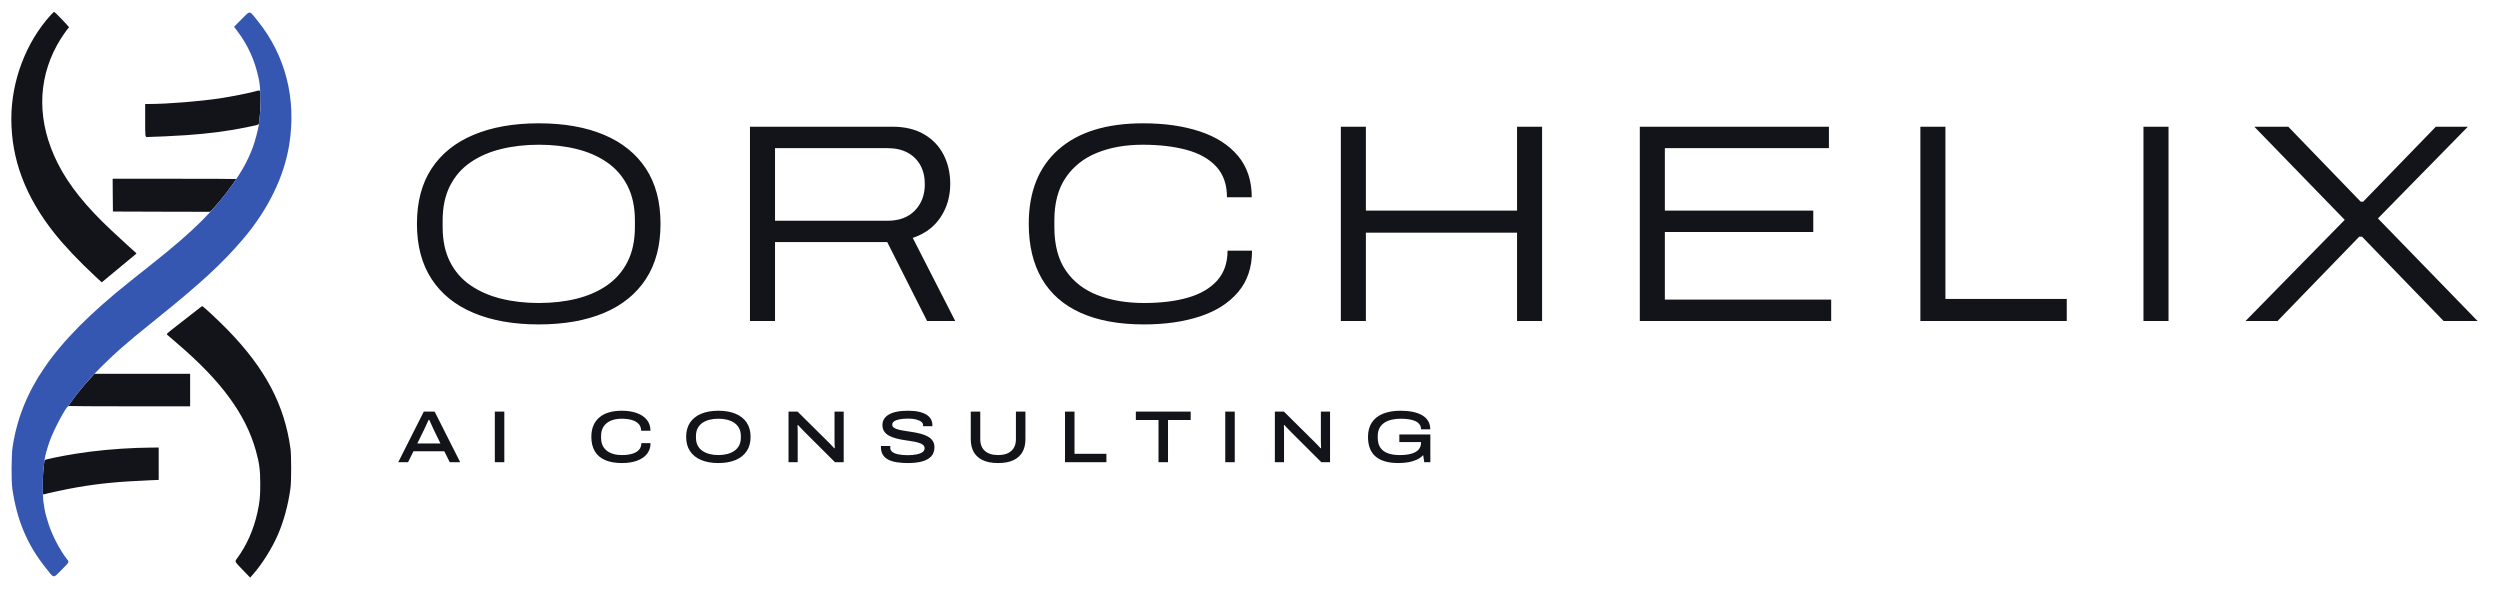
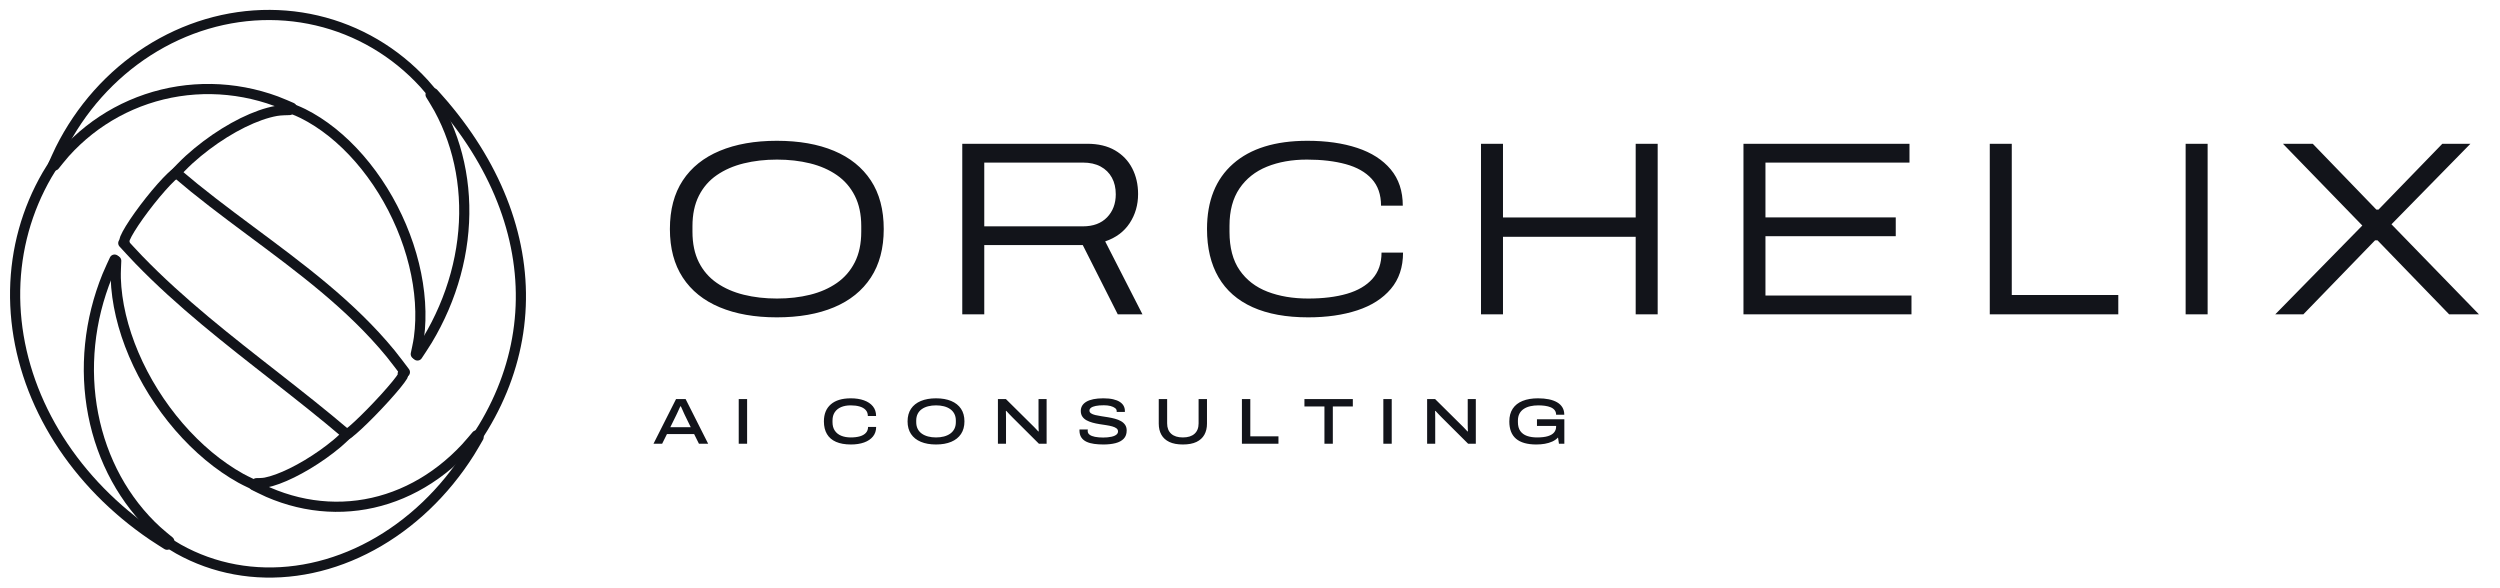
- <svg xmlns="http://www.w3.org/2000/svg" viewBox="-12.0 -12.0 2649.1 624.0" role="img" aria-label="Orchelix AI Consulting">
-   <g transform="scale(0.57416)">
-     <g transform="translate(0,1045) scale(0.1,-0.1)">
-       <path fill="#12141a" d="M729 10383 c-457 -501 -729 -1215 -729 -1918 0 -749 261 -1439 798 -2114 185 -233 462 -524 754 -795 l117 -108 208 173 c324 270 376 312 407 337 16 12 27 24 25 26 -23 18 -296 269 -453 415 -480 448 -795 841 -1000 1247 -377 750 -381 1512 -10 2185 65 118 189 300 219 321 9 7 -261 288 -276 288 -4 0 -31 -26 -60 -57z M4485 8969 c-109 -30 -449 -97 -628 -124 -375 -56 -978 -105 -1304 -105 l-83 0 0 -305 c0 -305 0 -305 38 -305 95 0 538 22 727 35 419 30 721 69 1087 141 181 35 238 50 243 63 16 41 35 302 34 454 -2 193 8 179 -114 146z M1872 7058 l3 -303 897 -3 896 -2 55 57 c71 76 157 177 238 283 73 95 189 258 189 265 0 3 -513 5 -1140 5 l-1140 0 2 -302z M3415 4929 c-55 -44 -203 -159 -328 -256 -217 -168 -227 -177 -210 -193 10 -9 95 -82 188 -162 807 -689 1255 -1298 1445 -1965 66 -233 84 -364 84 -618 1 -234 -9 -334 -50 -525 -71 -326 -199 -614 -383 -864 -39 -52 -39 -52 104 -199 l143 -148 69 79 c161 187 330 458 438 702 112 255 194 557 237 870 17 128 17 605 0 730 -112 812 -466 1479 -1162 2194 -161 165 -452 437 -467 435 -4 0 -53 -36 -108 -80z M1465 3683 c-39 -43 -86 -96 -106 -118 -41 -46 -166 -199 -191 -236 -10 -13 -40 -54 -67 -91 -27 -36 -47 -69 -43 -72 3 -3 509 -6 1124 -6 l1118 0 0 300 0 300 -883 0 -883 0 -69 -77z M2330 2393 c-391 -14 -790 -51 -1150 -109 -226 -36 -553 -103 -561 -115 -32 -52 -56 -648 -26 -636 44 17 446 103 618 132 440 75 761 105 1362 131 l147 6 0 299 0 299 -157 -2 c-87 -1 -192 -3 -233 -5z" />
-       <path fill="#3657b1" d="M4253 10308 l-142 -143 60 -80 c198 -262 326 -548 394 -875 21 -102 27 -164 31 -335 6 -201 2 -269 -31 -535 -10 -74 -70 -298 -110 -405 -83 -224 -203 -442 -366 -671 -355 -497 -719 -860 -1439 -1433 -135 -107 -344 -274 -465 -370 -734 -585 -1233 -1089 -1577 -1591 -314 -459 -508 -945 -585 -1465 -22 -150 -25 -619 -5 -760 83 -580 272 -1032 608 -1455 171 -216 139 -211 301 -48 143 143 143 143 107 188 -142 178 -293 473 -358 695 -15 50 -30 104 -36 120 -16 53 -39 178 -50 270 -15 138 -13 484 5 611 9 60 18 129 20 154 6 62 45 202 96 345 72 203 301 633 338 635 8 0 12 3 9 6 -4 3 16 36 43 72 27 37 57 78 67 91 25 37 150 190 191 236 20 22 65 74 101 115 100 116 371 381 546 536 198 173 314 270 674 559 808 649 1213 1022 1595 1470 462 543 759 1149 854 1746 135 842 -67 1639 -577 2276 -167 208 -137 204 -299 41z" />
-     </g>
+ <svg xmlns="http://www.w3.org/2000/svg" viewBox="-12.0 -12.0 2655.4 624.0" role="img" aria-label="Orchelix AI Consulting">
+   <g transform="scale(0.41551) translate(-519.00,-1003.00)" fill="none" stroke="#12141a" stroke-width="25.99" stroke-linecap="round" stroke-linejoin="round">
+     <path d="M1600.42,1218.52 C1596.02,1213.35 1583.16,1197.46 1574.00,1187.46 C1564.85,1177.46 1555.32,1167.80 1545.49,1158.54 C1535.66,1149.28 1525.48,1140.37 1515.02,1131.89 C1504.56,1123.41 1493.77,1115.32 1482.73,1107.66 C1471.70,1100.01 1460.36,1092.76 1448.80,1085.96 C1437.24,1079.17 1425.41,1072.80 1413.39,1066.91 C1401.37,1061.01 1389.10,1055.56 1376.68,1050.59 C1364.25,1045.62 1351.61,1041.11 1338.84,1037.08 C1326.07,1033.06 1313.12,1029.52 1300.07,1026.47 C1287.03,1023.42 1273.82,1020.85 1260.56,1018.78 C1247.30,1016.72 1233.92,1015.15 1220.51,1014.08 C1207.10,1013.01 1193.60,1012.44 1180.11,1012.37 C1166.62,1012.30 1153.08,1012.73 1139.57,1013.67 C1126.07,1014.60 1112.54,1016.04 1099.09,1017.97 C1085.63,1019.90 1072.19,1022.33 1058.86,1025.24 C1045.53,1028.16 1032.24,1031.58 1019.09,1035.47 C1005.94,1039.36 992.87,1043.74 979.98,1048.58 C967.08,1053.42 954.30,1058.75 941.71,1064.52 C929.13,1070.29 916.70,1076.54 904.49,1083.21 C892.29,1089.88 880.26,1097.01 868.49,1104.55 C856.73,1112.09 845.17,1120.08 833.90,1128.45 C822.63,1136.82 811.60,1145.61 800.88,1154.77 C790.17,1163.93 779.72,1173.49 769.61,1183.39 C759.50,1193.29 749.68,1203.58 740.22,1214.17 C730.77,1224.76 721.63,1235.72 712.88,1246.95 C704.13,1258.19 695.72,1269.76 687.72,1281.58 C679.71,1293.40 672.08,1305.53 664.86,1317.87 C657.64,1330.22 650.81,1342.85 644.41,1355.66 C638.02,1368.47 629.47,1388.23 626.48,1394.74" />
+     <path d="M1235.71,1249.27 C1229.15,1246.54 1209.65,1237.78 1196.34,1232.88 C1183.03,1227.97 1169.49,1223.61 1155.85,1219.85 C1142.20,1216.08 1128.37,1212.88 1114.49,1210.28 C1100.62,1207.67 1086.60,1205.65 1072.58,1204.23 C1058.56,1202.81 1044.45,1201.98 1030.39,1201.75 C1016.33,1201.52 1002.22,1201.88 988.22,1202.85 C974.21,1203.81 960.21,1205.37 946.36,1207.52 C932.51,1209.67 918.71,1212.42 905.11,1215.74 C891.51,1219.06 878.01,1222.97 864.76,1227.44 C851.50,1231.91 838.39,1236.96 825.58,1242.55 C812.76,1248.13 800.14,1254.29 787.84,1260.95 C775.55,1267.62 763.50,1274.83 751.82,1282.53 C740.14,1290.22 728.75,1298.45 717.77,1307.12 C706.78,1315.80 696.12,1324.98 685.91,1334.57 C675.69,1344.16 665.85,1354.23 656.47,1364.67 C647.10,1375.11 634.13,1391.79 629.66,1397.21" />
+     <path d="M1598.25,1212.56 C1602.72,1217.63 1616.40,1232.77 1625.07,1243.01 C1633.74,1253.25 1642.15,1263.59 1650.29,1273.99 C1658.43,1284.40 1666.29,1294.90 1673.88,1305.46 C1681.47,1316.02 1688.78,1326.66 1695.81,1337.37 C1702.84,1348.07 1709.60,1358.85 1716.06,1369.68 C1722.52,1380.51 1728.70,1391.40 1734.59,1402.35 C1740.48,1413.29 1746.08,1424.30 1751.39,1435.34 C1756.69,1446.38 1761.71,1457.48 1766.42,1468.61 C1771.14,1479.74 1775.56,1490.92 1779.69,1502.12 C1783.81,1513.32 1787.63,1524.56 1791.15,1535.82 C1794.67,1547.08 1797.90,1558.37 1800.81,1569.67 C1803.73,1580.97 1806.34,1592.30 1808.65,1603.63 C1810.96,1614.96 1812.96,1626.31 1814.66,1637.65 C1816.35,1649.00 1817.74,1660.35 1818.83,1671.69 C1819.91,1683.04 1820.69,1694.39 1821.15,1705.72 C1821.62,1717.05 1821.78,1728.37 1821.63,1739.67 C1821.48,1750.97 1821.03,1762.26 1820.26,1773.52 C1819.50,1784.78 1818.43,1796.02 1817.05,1807.22 C1815.67,1818.42 1813.99,1829.59 1812.00,1840.72 C1810.01,1851.85 1807.71,1862.94 1805.11,1873.98 C1802.51,1885.03 1799.60,1896.03 1796.39,1906.97 C1793.19,1917.91 1789.67,1928.81 1785.86,1939.63 C1782.05,1950.46 1777.94,1961.24 1773.53,1971.94 C1769.12,1982.64 1764.41,1993.28 1759.41,2003.84 C1754.41,2014.39 1749.11,2024.89 1743.53,2035.29 C1737.94,2045.69 1732.06,2056.02 1725.89,2066.26 C1719.73,2076.49 1709.76,2091.63 1706.53,2096.70" />
+     <path d="M1590.80,1216.19 C1594.39,1222.20 1605.63,1239.94 1612.32,1252.27 C1619.00,1264.59 1625.21,1277.25 1630.90,1290.14 C1636.58,1303.03 1641.78,1316.21 1646.44,1329.60 C1651.10,1342.98 1655.25,1356.62 1658.85,1370.43 C1662.46,1384.23 1665.54,1398.26 1668.08,1412.41 C1670.61,1426.55 1672.61,1440.89 1674.06,1455.31 C1675.51,1469.72 1676.42,1484.29 1676.77,1498.90 C1677.13,1513.50 1676.94,1528.22 1676.19,1542.94 C1675.45,1557.65 1674.16,1572.44 1672.33,1587.19 C1670.50,1601.93 1668.12,1616.71 1665.20,1631.41 C1662.29,1646.11 1658.83,1660.80 1654.85,1675.36 C1650.87,1689.93 1646.35,1704.45 1641.32,1718.80 C1636.30,1733.16 1630.75,1747.43 1624.70,1761.50 C1618.66,1775.57 1612.10,1789.51 1605.08,1803.22 C1598.06,1816.92 1590.53,1830.46 1582.56,1843.73 C1574.59,1857.00 1561.47,1876.30 1557.26,1882.82" />
+     <path d="M1226.71,1248.30 C1233.03,1250.99 1252.05,1258.19 1264.65,1264.48 C1277.25,1270.77 1289.90,1278.00 1302.32,1286.02 C1314.74,1294.05 1327.12,1302.98 1339.19,1312.62 C1351.27,1322.27 1363.20,1332.77 1374.75,1343.90 C1386.30,1355.04 1397.62,1366.96 1408.48,1379.42 C1419.34,1391.88 1429.89,1405.06 1439.91,1418.68 C1449.93,1432.29 1459.56,1446.53 1468.60,1461.11 C1477.63,1475.68 1486.20,1490.79 1494.13,1506.12 C1502.05,1521.45 1509.45,1537.21 1516.15,1553.07 C1522.85,1568.94 1528.96,1585.13 1534.35,1601.31 C1539.73,1617.48 1544.47,1633.87 1548.46,1650.13 C1552.45,1666.39 1555.75,1682.75 1558.29,1698.86 C1560.84,1714.98 1562.65,1731.07 1563.71,1746.81 C1564.76,1762.55 1565.07,1778.15 1564.62,1793.29 C1564.18,1808.43 1562.97,1823.32 1561.03,1837.65 C1559.09,1851.98 1554.32,1872.33 1552.97,1879.26" />
+     <path d="M1230.14,1255.40 C1224.47,1255.79 1208.56,1255.50 1196.14,1257.72 C1183.72,1259.94 1169.85,1263.71 1155.61,1268.72 C1141.37,1273.74 1126.00,1280.27 1110.69,1287.81 C1095.39,1295.36 1079.35,1304.31 1063.80,1313.98 C1048.26,1323.64 1032.39,1334.54 1017.44,1345.81 C1002.48,1357.09 987.64,1369.34 974.07,1381.63 C960.50,1393.91 942.36,1413.19 936.02,1419.50" />
+     <path d="M630.97,1388.26 C627.55,1393.74 616.95,1409.99 610.49,1421.14 C604.03,1432.30 597.92,1443.65 592.19,1455.16 C586.46,1466.68 581.09,1478.38 576.12,1490.22 C571.14,1502.05 566.54,1514.06 562.33,1526.19 C558.12,1538.32 554.29,1550.60 550.86,1562.98 C547.43,1575.36 544.39,1587.88 541.75,1600.47 C539.12,1613.07 536.87,1625.78 535.03,1638.55 C533.19,1651.32 531.75,1664.19 530.72,1677.10 C529.68,1690.00 529.05,1702.99 528.82,1716.00 C528.59,1729.00 528.77,1742.06 529.35,1755.13 C529.93,1768.19 530.92,1781.29 532.31,1794.37 C533.69,1807.45 535.49,1820.55 537.68,1833.61 C539.86,1846.67 542.46,1859.72 545.44,1872.72 C548.43,1885.71 551.81,1898.69 555.59,1911.58 C559.36,1924.47 563.53,1937.32 568.07,1950.07 C572.62,1962.83 577.56,1975.52 582.86,1988.09 C588.17,2000.66 593.86,2013.15 599.92,2025.50 C605.97,2037.85 612.40,2050.10 619.18,2062.19 C625.96,2074.29 633.10,2086.26 640.59,2098.06 C648.07,2109.86 655.91,2121.52 664.08,2132.99 C672.24,2144.46 680.76,2155.77 689.58,2166.87 C698.41,2177.98 707.57,2188.91 717.02,2199.61 C726.47,2210.32 736.25,2220.83 746.31,2231.10 C756.36,2241.37 766.73,2251.44 777.35,2261.24 C787.98,2271.05 798.90,2280.64 810.06,2289.95 C821.23,2299.27 832.67,2308.34 844.34,2317.13 C856.01,2325.92 867.94,2334.46 880.07,2342.71 C892.21,2350.95 910.98,2362.61 917.16,2366.59" />
+     <path d="M944.89,1412.72 C942.04,1415.01 934.84,1419.74 927.78,1426.44 C920.73,1433.14 911.62,1442.70 902.56,1452.92 C893.51,1463.13 883.00,1475.71 873.46,1487.74 C863.92,1499.76 853.76,1513.25 845.32,1525.07 C836.89,1536.90 828.78,1549.04 822.87,1558.69 C816.95,1568.33 812.25,1577.10 809.84,1582.96 C807.44,1588.82 808.66,1592.02 808.42,1593.83" />
+     <path d="M941.41,1416.52 C949.02,1422.85 971.67,1442.02 987.07,1454.50 C1002.48,1466.98 1018.12,1479.23 1033.84,1491.42 C1049.56,1503.61 1065.46,1515.62 1081.37,1527.63 C1097.29,1539.64 1113.33,1551.53 1129.33,1563.47 C1145.34,1575.41 1161.41,1587.28 1177.39,1599.27 C1193.37,1611.26 1209.36,1623.24 1225.21,1635.38 C1241.05,1647.53 1256.86,1659.73 1272.45,1672.15 C1288.05,1684.57 1303.55,1697.10 1318.79,1709.90 C1334.03,1722.71 1349.11,1735.68 1363.88,1748.99 C1378.65,1762.30 1393.21,1775.83 1407.40,1789.75 C1421.58,1803.67 1435.51,1817.87 1449.00,1832.52 C1462.49,1847.17 1475.67,1862.16 1488.36,1877.65 C1501.05,1893.14 1519.00,1917.50 1525.13,1925.48" />
+     <path d="M805.27,1595.56 C811.84,1602.61 831.32,1624.02 844.70,1637.87 C858.08,1651.73 871.73,1665.30 885.55,1678.69 C899.37,1692.07 913.43,1705.21 927.63,1718.19 C941.83,1731.17 956.24,1743.93 970.75,1756.57 C985.27,1769.21 999.96,1781.67 1014.73,1794.03 C1029.51,1806.39 1044.42,1818.60 1059.39,1830.75 C1074.35,1842.90 1089.43,1854.92 1104.52,1866.92 C1119.61,1878.92 1134.79,1890.83 1149.95,1902.74 C1165.11,1914.65 1180.33,1926.51 1195.49,1938.39 C1210.66,1950.28 1225.85,1962.15 1240.96,1974.08 C1256.07,1986.01 1271.17,1997.94 1286.17,2009.98 C1301.16,2022.01 1316.11,2034.08 1330.92,2046.29 C1345.73,2058.49 1367.69,2077.04 1375.04,2083.19" />
+     <path d="M782.93,1637.72 C779.82,1644.62 770.01,1665.12 764.30,1679.14 C758.58,1693.16 753.35,1707.44 748.65,1721.84 C743.95,1736.24 739.74,1750.85 736.08,1765.54 C732.42,1780.24 729.27,1795.10 726.67,1809.99 C724.07,1824.88 722.00,1839.89 720.48,1854.89 C718.95,1869.89 717.97,1884.97 717.54,1899.98 C717.10,1915.00 717.21,1930.04 717.87,1944.98 C718.53,1959.91 719.73,1974.83 721.47,1989.60 C723.22,2004.36 725.51,2019.07 728.33,2033.57 C731.15,2048.07 734.51,2062.47 738.39,2076.62 C742.26,2090.77 746.68,2104.77 751.59,2118.48 C756.50,2132.19 761.94,2145.70 767.85,2158.89 C773.77,2172.08 780.20,2185.02 787.08,2197.61 C793.96,2210.19 801.34,2222.48 809.15,2234.38 C816.95,2246.28 825.24,2257.85 833.92,2268.99 C842.60,2280.13 851.74,2290.91 861.25,2301.23 C870.75,2311.54 880.69,2321.45 890.95,2330.88 C901.22,2340.30 917.54,2353.29 922.86,2357.77" />
+     <path d="M787.20,1640.80 C787.01,1648.23 785.58,1670.13 786.05,1685.38 C786.53,1700.64 787.87,1716.40 790.05,1732.32 C792.23,1748.24 795.28,1764.55 799.13,1780.90 C802.99,1797.24 807.70,1813.86 813.17,1830.38 C818.63,1846.89 824.94,1863.56 831.94,1880.01 C838.93,1896.45 846.73,1912.91 855.16,1929.03 C863.58,1945.15 872.75,1961.16 882.47,1976.71 C892.19,1992.26 902.61,2007.58 913.47,2022.32 C924.34,2037.06 935.84,2051.45 947.69,2065.16 C959.54,2078.87 971.94,2092.12 984.60,2104.59 C997.25,2117.07 1010.37,2128.96 1023.63,2140.01 C1036.90,2151.05 1050.53,2161.42 1064.21,2170.87 C1077.89,2180.32 1091.83,2189.00 1105.72,2196.71 C1119.60,2204.43 1140.55,2213.74 1147.51,2217.14" />
+     <path d="M1519.60,1929.52 C1519.61,1930.49 1522.37,1930.65 1519.65,1935.31 C1516.92,1939.97 1510.84,1948.20 1503.26,1957.49 C1495.67,1966.78 1484.86,1979.24 1474.12,1991.07 C1463.38,2002.90 1450.29,2016.77 1438.81,2028.47 C1427.34,2040.17 1414.91,2052.34 1405.29,2061.27 C1395.67,2070.21 1386.70,2077.93 1381.10,2082.08 C1375.51,2086.23 1373.28,2085.51 1371.71,2086.20" />
+     <path d="M1381.17,2080.76 C1376.12,2085.38 1361.93,2099.24 1350.87,2108.45 C1339.81,2117.67 1327.34,2127.22 1314.81,2136.06 C1302.29,2144.91 1288.76,2153.72 1275.70,2161.54 C1262.63,2169.35 1249.06,2176.77 1236.43,2182.97 C1223.80,2189.18 1211.19,2194.64 1199.94,2198.77 C1188.70,2202.91 1177.98,2206.01 1168.95,2207.76 C1159.93,2209.51 1149.64,2209.02 1145.77,2209.27" />
+     <path d="M1708.19,2087.11 C1703.57,2092.45 1690.04,2108.93 1680.49,2119.16 C1670.94,2129.39 1661.05,2139.19 1650.89,2148.49 C1640.74,2157.78 1630.26,2166.62 1619.55,2174.92 C1608.85,2183.23 1597.85,2191.05 1586.64,2198.33 C1575.44,2205.61 1563.97,2212.38 1552.34,2218.58 C1540.70,2224.79 1528.83,2230.46 1516.82,2235.57 C1504.82,2240.67 1492.61,2245.22 1480.29,2249.19 C1467.98,2253.16 1455.50,2256.57 1442.94,2259.39 C1430.39,2262.21 1417.70,2264.45 1404.98,2266.10 C1392.25,2267.74 1379.43,2268.81 1366.60,2269.28 C1353.78,2269.75 1340.88,2269.63 1328.02,2268.92 C1315.16,2268.22 1302.27,2266.91 1289.45,2265.03 C1276.62,2263.14 1263.80,2260.67 1251.09,2257.62 C1238.37,2254.57 1225.69,2250.93 1213.15,2246.73 C1200.60,2242.53 1188.13,2237.74 1175.83,2232.42 C1163.54,2227.09 1145.43,2217.71 1139.35,2214.77" />
+     <path d="M1713.53,2091.90 C1709.72,2098.35 1698.67,2117.96 1690.68,2130.59 C1682.70,2143.22 1674.33,2155.62 1665.64,2167.70 C1656.95,2179.77 1647.88,2191.58 1638.52,2203.03 C1629.16,2214.48 1619.45,2225.64 1609.46,2236.42 C1599.48,2247.19 1589.17,2257.65 1578.61,2267.70 C1568.05,2277.75 1557.19,2287.44 1546.10,2296.71 C1535.02,2305.99 1523.66,2314.88 1512.11,2323.33 C1500.56,2331.78 1488.76,2339.83 1476.80,2347.41 C1464.84,2355.00 1452.66,2362.16 1440.34,2368.84 C1428.02,2375.53 1415.52,2381.77 1402.91,2387.52 C1390.30,2393.27 1377.53,2398.55 1364.69,2403.34 C1351.85,2408.13 1338.88,2412.44 1325.87,2416.24 C1312.86,2420.05 1299.75,2423.36 1286.64,2426.16 C1273.53,2428.95 1260.34,2431.25 1247.19,2433.03 C1234.04,2434.81 1220.85,2436.08 1207.72,2436.84 C1194.59,2437.59 1181.45,2437.83 1168.41,2437.55 C1155.37,2437.28 1142.36,2436.48 1129.47,2435.18 C1116.58,2433.87 1103.75,2432.05 1091.07,2429.72 C1078.40,2427.39 1065.82,2424.55 1053.42,2421.21 C1041.02,2417.87 1028.75,2414.02 1016.69,2409.69 C1004.63,2405.35 992.72,2400.51 981.06,2395.21 C969.40,2389.90 957.92,2384.10 946.71,2377.84 C935.50,2371.59 919.29,2361.04 913.80,2357.68" />
  </g>
-   <path fill="#12141a" d="M558.844 331.765Q519.015 331.765 489.954 319.619Q460.893 307.473 445.35 283.725Q429.807 259.976 429.807 225.214Q429.807 190.157 445.35 166.558Q460.893 142.96 489.954 130.814Q519.015 118.668 558.844 118.668Q599.048 118.668 627.937 130.814Q656.826 142.96 672.369 166.558Q687.912 190.157 687.912 225.214Q687.912 259.976 672.369 283.725Q656.826 307.473 627.937 319.619Q599.048 331.765 558.844 331.765ZM559.062 309.07Q580.601 309.07 599.036 304.497Q617.471 299.923 631.355 290.271Q645.239 280.619 653.007 265.265Q660.774 249.912 660.774 228.381V221.687Q660.774 200.411 653.007 185.064Q645.239 169.717 631.358 160.097Q617.477 150.476 599.039 145.92Q580.601 141.363 559.062 141.363Q537.523 141.363 518.984 145.92Q500.445 150.476 486.463 160.097Q472.48 169.717 464.761 185.064Q457.042 200.411 457.042 221.687V228.381Q457.042 249.912 464.761 265.265Q472.48 280.619 486.488 290.271Q500.495 299.923 519.009 304.497Q537.523 309.07 559.062 309.07ZM782.704 328.165V122.268H933.54Q953.413 122.268 967.059 130.206Q980.705 138.144 987.807 151.883Q994.91 165.622 994.91 182.917Q994.91 202.635 984.75 218.077Q974.591 233.519 955.196 240.087L1000.213 328.165H970.399L928.139 244.53H809.251V328.165ZM809.251 221.933H928.237Q946.999 221.933 957.487 211.048Q967.974 200.162 967.974 183.208Q967.974 171.671 963.255 163.088Q958.537 154.506 949.707 149.734Q940.877 144.963 928.237 144.963H809.251ZM1200.15 331.765Q1160.477 331.765 1133.189 319.514Q1105.901 307.262 1092.004 283.412Q1078.107 259.562 1078.107 225.168Q1078.107 174.168 1109.595 146.418Q1141.083 118.668 1199.242 118.668Q1233.434 118.668 1259.376 127.25Q1285.318 135.833 1299.864 153.217Q1314.41 170.6 1314.41 197H1288.155Q1288.155 176.933 1276.93 164.653Q1265.704 152.374 1245.555 146.868Q1225.407 141.363 1198.748 141.363Q1171.504 141.363 1150.407 149.925Q1129.31 158.487 1117.278 176.232Q1105.245 193.976 1105.245 221.268V228.565Q1105.245 257.17 1117.48 274.862Q1129.715 292.554 1151.165 300.812Q1172.615 309.07 1200.264 309.07Q1227.215 309.07 1247.007 303.309Q1266.799 297.549 1277.773 285.269Q1288.747 272.989 1288.747 253.627H1314.71Q1314.71 280.035 1300.01 297.419Q1285.31 314.803 1259.518 323.284Q1233.726 331.765 1200.15 331.765ZM1408.804 328.165V122.268H1435.351V211.173H1595.518V122.268H1622.064V328.165H1595.518V234.549H1435.351V328.165ZM1725.604 328.165V122.268H1925.996V144.963H1752.151V211.157H1909.415V233.852H1752.151V305.47H1928.396V328.165ZM2022.904 328.165V122.268H2049.451V304.789H2178.021V328.165ZM2259.304 328.165V122.268H2285.851V328.165ZM2367.45 328.165 2472.564 220.96 2376.758 122.268H2412.751L2489.51 201.719H2492.096L2569.139 122.268H2603.056L2507.753 219.468L2613.369 328.165H2577.377L2490.912 238.814H2487.921L2401.367 328.165Z" />
-   <path fill="#12141a" d="M410.018 477.732 437.058 424.165H448.577L475.618 477.732H464.546L458.793 466.163H426.155L420.402 477.732ZM430.19 457.935H454.739L447.626 443.37Q447.198 442.474 446.467 440.873Q445.735 439.272 444.994 437.574Q444.253 435.876 443.64 434.541Q443.026 433.207 442.816 432.863H442.192Q441.452 434.48 440.507 436.546Q439.563 438.612 438.715 440.484Q437.868 442.356 437.322 443.429ZM512.33 477.732V424.165H522.403V477.732ZM647.047 478.668Q636.395 478.668 629.148 475.5Q621.901 472.331 618.254 466.13Q614.607 459.929 614.607 450.919Q614.607 437.659 622.946 430.444Q631.285 423.229 646.912 423.229Q655.903 423.229 662.749 425.68Q669.595 428.131 673.428 432.853Q677.26 437.575 677.26 444.439H667.365Q667.365 440.065 664.767 437.243Q662.168 434.421 657.537 433.057Q652.905 431.693 646.716 431.693Q640.173 431.693 635.278 433.768Q630.382 435.842 627.659 439.899Q624.935 443.956 624.935 449.905V451.836Q624.935 457.958 627.678 462.035Q630.42 466.112 635.373 468.158Q640.326 470.204 646.908 470.204Q653.274 470.204 657.897 468.841Q662.52 467.478 665.07 464.657Q667.62 461.835 667.62 457.577H677.338Q677.338 464.341 673.516 469.064Q669.694 473.786 662.887 476.227Q656.08 478.668 647.047 478.668ZM749.194 478.668Q738.67 478.668 730.996 475.46Q723.323 472.251 719.197 466.06Q715.071 459.868 715.071 450.947Q715.071 441.951 719.197 435.799Q723.323 429.646 730.996 426.438Q738.67 423.229 749.194 423.229Q759.816 423.229 767.462 426.438Q775.108 429.646 779.234 435.799Q783.359 441.951 783.359 450.947Q783.359 459.868 779.234 466.06Q775.108 472.251 767.462 475.46Q759.816 478.668 749.194 478.668ZM749.234 470.204Q754.345 470.204 758.667 469.077Q762.988 467.95 766.21 465.699Q769.431 463.448 771.231 459.96Q773.032 456.472 773.032 451.769V449.994Q773.032 445.326 771.231 441.858Q769.431 438.391 766.21 436.142Q762.989 433.894 758.667 432.794Q754.345 431.693 749.234 431.693Q744.123 431.693 739.792 432.794Q735.461 433.894 732.23 436.142Q729 438.391 727.229 441.858Q725.458 445.326 725.458 449.994V451.769Q725.458 456.472 727.229 459.96Q729 463.448 732.233 465.699Q735.466 467.95 739.795 469.077Q744.123 470.204 749.234 470.204ZM823.55 477.732V424.165H833.168L864.734 455.434Q865.691 456.274 866.972 457.642Q868.253 459.01 869.613 460.409Q870.972 461.807 871.932 462.923H872.537Q872.478 461.339 872.389 458.996Q872.3 456.653 872.3 455.036V424.165H882.019V477.732H872.749L841.029 446.132Q839.075 444.218 836.982 441.96Q834.89 439.702 833.638 438.372H833.092Q833.151 439.538 833.21 442.035Q833.269 444.532 833.269 447.39V477.732ZM950.197 478.668Q944.322 478.668 939.103 477.956Q933.885 477.243 929.916 475.398Q925.948 473.554 923.706 470.207Q921.464 466.861 921.464 461.611Q921.464 461.342 921.473 461.06Q921.483 460.779 921.542 460.623H931.515Q931.437 460.973 931.398 461.44Q931.359 461.907 931.359 462.547Q931.359 465.193 933.617 466.923Q935.875 468.652 940.088 469.487Q944.301 470.322 950.001 470.322Q952.567 470.322 955.105 470.089Q957.643 469.856 959.91 469.362Q962.177 468.867 963.949 468.023Q965.721 467.179 966.744 465.936Q967.766 464.693 967.766 463.043Q967.766 460.692 965.895 459.275Q964.024 457.857 960.828 456.963Q957.632 456.069 953.647 455.466Q949.662 454.863 945.413 454.2Q941.164 453.537 937.179 452.454Q933.193 451.37 929.997 449.643Q926.801 447.915 924.93 445.154Q923.059 442.392 923.059 438.315Q923.059 434.855 924.721 432.083Q926.382 429.311 929.75 427.322Q933.117 425.333 938.188 424.281Q943.259 423.229 950.098 423.229Q957.034 423.229 961.969 424.388Q966.904 425.546 970.009 427.602Q973.114 429.659 974.552 432.392Q975.99 435.125 975.99 438.256V439.618H966.153V438.376Q966.153 436.489 964.234 434.964Q962.315 433.439 958.87 432.507Q955.425 431.575 950.781 431.575Q944.824 431.575 940.991 432.372Q937.159 433.169 935.302 434.596Q933.446 436.023 933.446 437.923Q933.446 439.982 935.317 441.255Q937.188 442.527 940.384 443.304Q943.58 444.08 947.565 444.674Q951.551 445.267 955.8 445.969Q960.048 446.671 964.034 447.735Q968.019 448.798 971.215 450.584Q974.411 452.369 976.282 455.101Q978.153 457.832 978.153 461.85Q978.153 468.014 974.622 471.721Q971.091 475.428 964.79 477.048Q958.488 478.668 950.197 478.668ZM1045.621 478.668Q1035.786 478.668 1029.366 475.624Q1022.946 472.58 1019.804 466.942Q1016.662 461.304 1016.662 453.599V424.165H1026.734V453.337Q1026.734 461.439 1031.631 465.821Q1036.528 470.204 1045.621 470.204Q1054.713 470.204 1059.61 465.821Q1064.507 461.439 1064.507 453.337V424.165H1074.58V453.599Q1074.58 461.304 1071.438 466.942Q1068.296 472.58 1061.905 475.624Q1055.514 478.668 1045.621 478.668ZM1116.518 477.732V424.165H1126.591V468.855H1160.39V477.732ZM1215.602 477.732V433.042H1191.584V424.165H1249.692V433.042H1225.674V477.732ZM1286.324 477.732V424.165H1296.397V477.732ZM1338.896 477.732V424.165H1348.514L1380.08 455.434Q1381.037 456.274 1382.318 457.642Q1383.599 459.01 1384.959 460.409Q1386.318 461.807 1387.278 462.923H1387.883Q1387.824 461.339 1387.735 458.996Q1387.646 456.653 1387.646 455.036V424.165H1397.365V477.732H1388.095L1356.375 446.132Q1354.421 444.218 1352.328 441.96Q1350.236 439.702 1348.984 438.372H1348.438Q1348.497 439.538 1348.556 442.035Q1348.615 444.532 1348.615 447.39V477.732ZM1469.995 478.668Q1453.771 478.668 1445.678 471.795Q1437.585 464.921 1437.585 450.978Q1437.585 441.871 1441.681 435.68Q1445.778 429.488 1453.522 426.359Q1461.266 423.229 1472.034 423.229Q1479.189 423.229 1484.992 424.41Q1490.794 425.59 1494.96 428.019Q1499.125 430.447 1501.35 434.163Q1503.576 437.878 1503.576 442.948H1493.777Q1493.777 439.647 1492.016 437.441Q1490.254 435.235 1487.228 433.99Q1484.202 432.745 1480.387 432.219Q1476.573 431.693 1472.407 431.693Q1467.263 431.693 1462.804 432.706Q1458.344 433.719 1454.996 435.919Q1451.649 438.119 1449.781 441.601Q1447.913 445.084 1447.913 449.945V451.817Q1447.913 458.47 1450.774 462.498Q1453.635 466.525 1458.794 468.365Q1463.954 470.204 1470.849 470.204Q1478.997 470.204 1484.039 468.622Q1489.08 467.04 1491.429 464.107Q1493.777 461.175 1493.777 457.271V456.4H1470.784V448.349H1503.654V477.732H1497.175L1496.06 470.276Q1493.231 473.293 1489.148 475.142Q1485.064 476.992 1480.182 477.83Q1475.299 478.668 1469.995 478.668Z" />
+   <path fill="#12141a" d="M813.09 325.07Q778.04 325.07 752.467 314.381Q726.893 303.693 713.215 282.794Q699.537 261.895 699.537 231.305Q699.537 200.455 713.215 179.688Q726.893 158.921 752.467 148.233Q778.04 137.544 813.09 137.544Q848.469 137.544 873.891 148.233Q899.314 158.921 912.992 179.688Q926.67 200.455 926.67 231.305Q926.67 261.895 912.992 282.794Q899.314 303.693 873.891 314.381Q848.469 325.07 813.09 325.07ZM813.282 305.098Q832.236 305.098 848.459 301.073Q864.681 297.049 876.899 288.555Q889.117 280.061 895.953 266.55Q902.788 253.039 902.788 234.092V228.201Q902.788 209.478 895.953 195.973Q889.117 182.467 876.902 174.001Q864.687 165.536 848.461 161.526Q832.236 157.516 813.282 157.516Q794.327 157.516 778.013 161.526Q761.698 165.536 749.394 174.001Q737.089 182.467 730.297 195.973Q723.504 209.478 723.504 228.201V234.092Q723.504 253.039 730.297 266.55Q737.089 280.061 749.416 288.555Q761.743 297.049 778.035 301.073Q794.327 305.098 813.282 305.098ZM1010.086 321.902V140.712H1142.822Q1160.31 140.712 1172.318 147.697Q1184.327 154.683 1190.577 166.773Q1196.828 178.864 1196.828 194.083Q1196.828 211.436 1187.887 225.024Q1178.947 238.613 1161.88 244.393L1201.494 321.902H1175.258L1138.069 248.303H1033.447V321.902ZM1033.447 228.417H1138.155Q1154.666 228.417 1163.895 218.838Q1173.124 209.259 1173.124 194.34Q1173.124 184.187 1168.972 176.634Q1164.819 169.082 1157.049 164.883Q1149.279 160.684 1138.155 160.684H1033.447ZM1377.439 325.07Q1342.527 325.07 1318.513 314.289Q1294.5 303.507 1282.27 282.519Q1270.041 261.531 1270.041 231.264Q1270.041 186.384 1297.75 161.964Q1325.459 137.544 1376.64 137.544Q1406.729 137.544 1429.558 145.097Q1452.387 152.649 1465.187 167.947Q1477.987 183.245 1477.987 206.477H1454.883Q1454.883 188.817 1445.005 178.011Q1435.126 167.205 1417.396 162.36Q1399.665 157.516 1376.205 157.516Q1352.231 157.516 1333.665 165.05Q1315.1 172.585 1304.511 188.2Q1293.923 203.815 1293.923 227.832V234.254Q1293.923 259.426 1304.689 274.995Q1315.456 290.564 1334.332 297.831Q1353.208 305.098 1377.539 305.098Q1401.256 305.098 1418.673 300.029Q1436.09 294.959 1445.747 284.153Q1455.404 273.347 1455.404 256.308H1478.251Q1478.251 279.547 1465.315 294.845Q1452.379 310.143 1429.683 317.606Q1406.986 325.07 1377.439 325.07ZM1561.054 321.902V140.712H1584.415V218.949H1725.362V140.712H1748.723V321.902H1725.362V239.52H1584.415V321.902ZM1839.838 321.902V140.712H2016.184V160.684H1863.199V218.934H2001.592V238.906H1863.199V301.93H2018.296V321.902ZM2101.462 321.902V140.712H2124.823V301.331H2237.965V321.902ZM2309.494 321.902V140.712H2332.855V321.902ZM2404.663 321.902 2497.163 227.561 2412.854 140.712H2444.527L2512.075 210.629H2514.352L2582.149 140.712H2611.996L2528.13 226.248L2621.072 321.902H2589.398L2513.31 243.273H2510.677L2434.51 321.902Z" />
+   <path fill="#12141a" d="M682.132 459.288 706.053 411.902H716.243L740.163 459.288H730.369L725.28 449.054H696.408L691.319 459.288ZM699.977 441.775H721.694L715.402 428.891Q715.023 428.098 714.376 426.682Q713.729 425.265 713.073 423.763Q712.418 422.261 711.875 421.081Q711.332 419.9 711.146 419.596H710.594Q709.939 421.027 709.104 422.854Q708.269 424.682 707.519 426.338Q706.769 427.994 706.286 428.943ZM772.64 459.288V411.902H781.55V459.288ZM891.812 460.116Q882.389 460.116 875.979 457.313Q869.568 454.51 866.342 449.025Q863.116 443.539 863.116 435.569Q863.116 423.839 870.492 417.456Q877.869 411.074 891.693 411.074Q899.647 411.074 905.703 413.242Q911.759 415.41 915.149 419.587Q918.539 423.764 918.539 429.836H909.786Q909.786 425.967 907.487 423.47Q905.189 420.974 901.092 419.768Q896.995 418.561 891.519 418.561Q885.731 418.561 881.401 420.396Q877.071 422.231 874.661 425.82Q872.252 429.409 872.252 434.672V436.38Q872.252 441.795 874.678 445.402Q877.104 449.009 881.486 450.819Q885.867 452.628 891.689 452.628Q897.321 452.628 901.411 451.423Q905.5 450.217 907.756 447.721Q910.011 445.225 910.011 441.458H918.608Q918.608 447.442 915.227 451.62Q911.846 455.797 905.825 457.956Q899.803 460.116 891.812 460.116ZM982.173 460.116Q972.864 460.116 966.075 457.278Q959.287 454.439 955.637 448.962Q951.988 443.485 951.988 435.593Q951.988 427.636 955.637 422.193Q959.287 416.75 966.075 413.912Q972.864 411.074 982.173 411.074Q991.569 411.074 998.333 413.912Q1005.097 416.75 1008.747 422.193Q1012.396 427.636 1012.396 435.593Q1012.396 443.485 1008.747 448.962Q1005.097 454.439 998.333 457.278Q991.569 460.116 982.173 460.116ZM982.209 452.628Q986.73 452.628 990.553 451.631Q994.375 450.635 997.225 448.643Q1000.075 446.652 1001.668 443.566Q1003.26 440.48 1003.26 436.321V434.751Q1003.26 430.621 1001.668 427.553Q1000.075 424.486 997.225 422.497Q994.376 420.508 990.553 419.535Q986.73 418.561 982.209 418.561Q977.687 418.561 973.856 419.535Q970.025 420.508 967.167 422.497Q964.309 424.486 962.742 427.553Q961.176 430.621 961.176 434.751V436.321Q961.176 440.48 962.742 443.566Q964.309 446.652 967.169 448.643Q970.029 450.635 973.858 451.631Q977.687 452.628 982.209 452.628ZM1047.95 459.288V411.902H1056.457L1084.382 439.563Q1085.228 440.305 1086.361 441.516Q1087.494 442.726 1088.697 443.963Q1089.9 445.201 1090.749 446.187H1091.284Q1091.232 444.787 1091.153 442.714Q1091.075 440.641 1091.075 439.211V411.902H1099.672V459.288H1091.472L1063.412 431.334Q1061.683 429.64 1059.832 427.643Q1057.981 425.646 1056.873 424.469H1056.39Q1056.443 425.5 1056.495 427.709Q1056.547 429.918 1056.547 432.447V459.288ZM1159.984 460.116Q1154.786 460.116 1150.17 459.486Q1145.553 458.855 1142.043 457.224Q1138.532 455.592 1136.549 452.631Q1134.565 449.671 1134.565 445.027Q1134.565 444.789 1134.574 444.54Q1134.582 444.291 1134.634 444.153H1143.457Q1143.388 444.462 1143.354 444.875Q1143.319 445.288 1143.319 445.855Q1143.319 448.196 1145.316 449.726Q1147.314 451.256 1151.041 451.994Q1154.768 452.733 1159.81 452.733Q1162.08 452.733 1164.325 452.527Q1166.57 452.321 1168.576 451.883Q1170.581 451.446 1172.149 450.699Q1173.716 449.952 1174.621 448.853Q1175.525 447.754 1175.525 446.294Q1175.525 444.214 1173.87 442.96Q1172.215 441.706 1169.388 440.915Q1166.561 440.125 1163.035 439.591Q1159.51 439.058 1155.751 438.471Q1151.993 437.885 1148.467 436.926Q1144.941 435.968 1142.114 434.44Q1139.287 432.911 1137.632 430.468Q1135.977 428.025 1135.977 424.419Q1135.977 421.358 1137.447 418.906Q1138.916 416.454 1141.895 414.694Q1144.874 412.935 1149.36 412.004Q1153.846 411.074 1159.896 411.074Q1166.031 411.074 1170.397 412.098Q1174.763 413.123 1177.51 414.942Q1180.256 416.762 1181.528 419.179Q1182.8 421.597 1182.8 424.366V425.571H1174.099V424.473Q1174.099 422.804 1172.401 421.455Q1170.703 420.105 1167.656 419.281Q1164.608 418.457 1160.5 418.457Q1155.23 418.457 1151.84 419.162Q1148.449 419.867 1146.807 421.129Q1145.165 422.392 1145.165 424.072Q1145.165 425.894 1146.82 427.019Q1148.476 428.145 1151.303 428.832Q1154.13 429.519 1157.655 430.044Q1161.181 430.569 1164.939 431.19Q1168.698 431.811 1172.224 432.752Q1175.749 433.693 1178.576 435.272Q1181.403 436.852 1183.058 439.268Q1184.714 441.684 1184.714 445.238Q1184.714 450.691 1181.59 453.97Q1178.466 457.25 1172.892 458.683Q1167.318 460.116 1159.984 460.116ZM1244.397 460.116Q1235.697 460.116 1230.018 457.423Q1224.338 454.73 1221.559 449.743Q1218.779 444.755 1218.779 437.939V411.902H1227.689V437.708Q1227.689 444.874 1232.021 448.751Q1236.354 452.628 1244.397 452.628Q1252.44 452.628 1256.772 448.751Q1261.104 444.874 1261.104 437.708V411.902H1270.014V437.939Q1270.014 444.755 1267.235 449.743Q1264.455 454.73 1258.802 457.423Q1253.148 460.116 1244.397 460.116ZM1307.114 459.288V411.902H1316.024V451.435H1345.924V459.288ZM1394.764 459.288V419.755H1373.518V411.902H1424.921V419.755H1403.675V459.288ZM1457.327 459.288V411.902H1466.237V459.288ZM1503.833 459.288V411.902H1512.34L1540.265 439.563Q1541.111 440.305 1542.244 441.516Q1543.377 442.726 1544.58 443.963Q1545.783 445.201 1546.632 446.187H1547.167Q1547.115 444.787 1547.036 442.714Q1546.958 440.641 1546.958 439.211V411.902H1555.555V459.288H1547.355L1519.295 431.334Q1517.566 429.64 1515.715 427.643Q1513.864 425.646 1512.756 424.469H1512.273Q1512.326 425.5 1512.378 427.709Q1512.43 429.918 1512.43 432.447V459.288ZM1619.805 460.116Q1605.453 460.116 1598.294 454.036Q1591.135 447.955 1591.135 435.621Q1591.135 427.565 1594.758 422.088Q1598.382 416.61 1605.232 413.842Q1612.083 411.074 1621.608 411.074Q1627.938 411.074 1633.071 412.118Q1638.204 413.162 1641.889 415.311Q1645.574 417.459 1647.542 420.746Q1649.511 424.033 1649.511 428.518H1640.843Q1640.843 425.597 1639.284 423.646Q1637.726 421.694 1635.049 420.593Q1632.372 419.492 1628.998 419.027Q1625.623 418.561 1621.939 418.561Q1617.388 418.561 1613.443 419.457Q1609.498 420.353 1606.537 422.299Q1603.575 424.245 1601.923 427.326Q1600.271 430.407 1600.271 434.707V436.363Q1600.271 442.249 1602.801 445.811Q1605.332 449.374 1609.896 451.001Q1614.46 452.628 1620.56 452.628Q1627.768 452.628 1632.228 451.229Q1636.688 449.829 1638.765 447.235Q1640.843 444.641 1640.843 441.188V440.417H1620.503V433.295H1649.58V459.288H1643.849L1642.862 452.692Q1640.36 455.361 1636.747 456.997Q1633.135 458.633 1628.816 459.375Q1624.497 460.116 1619.805 460.116Z" />
</svg>
